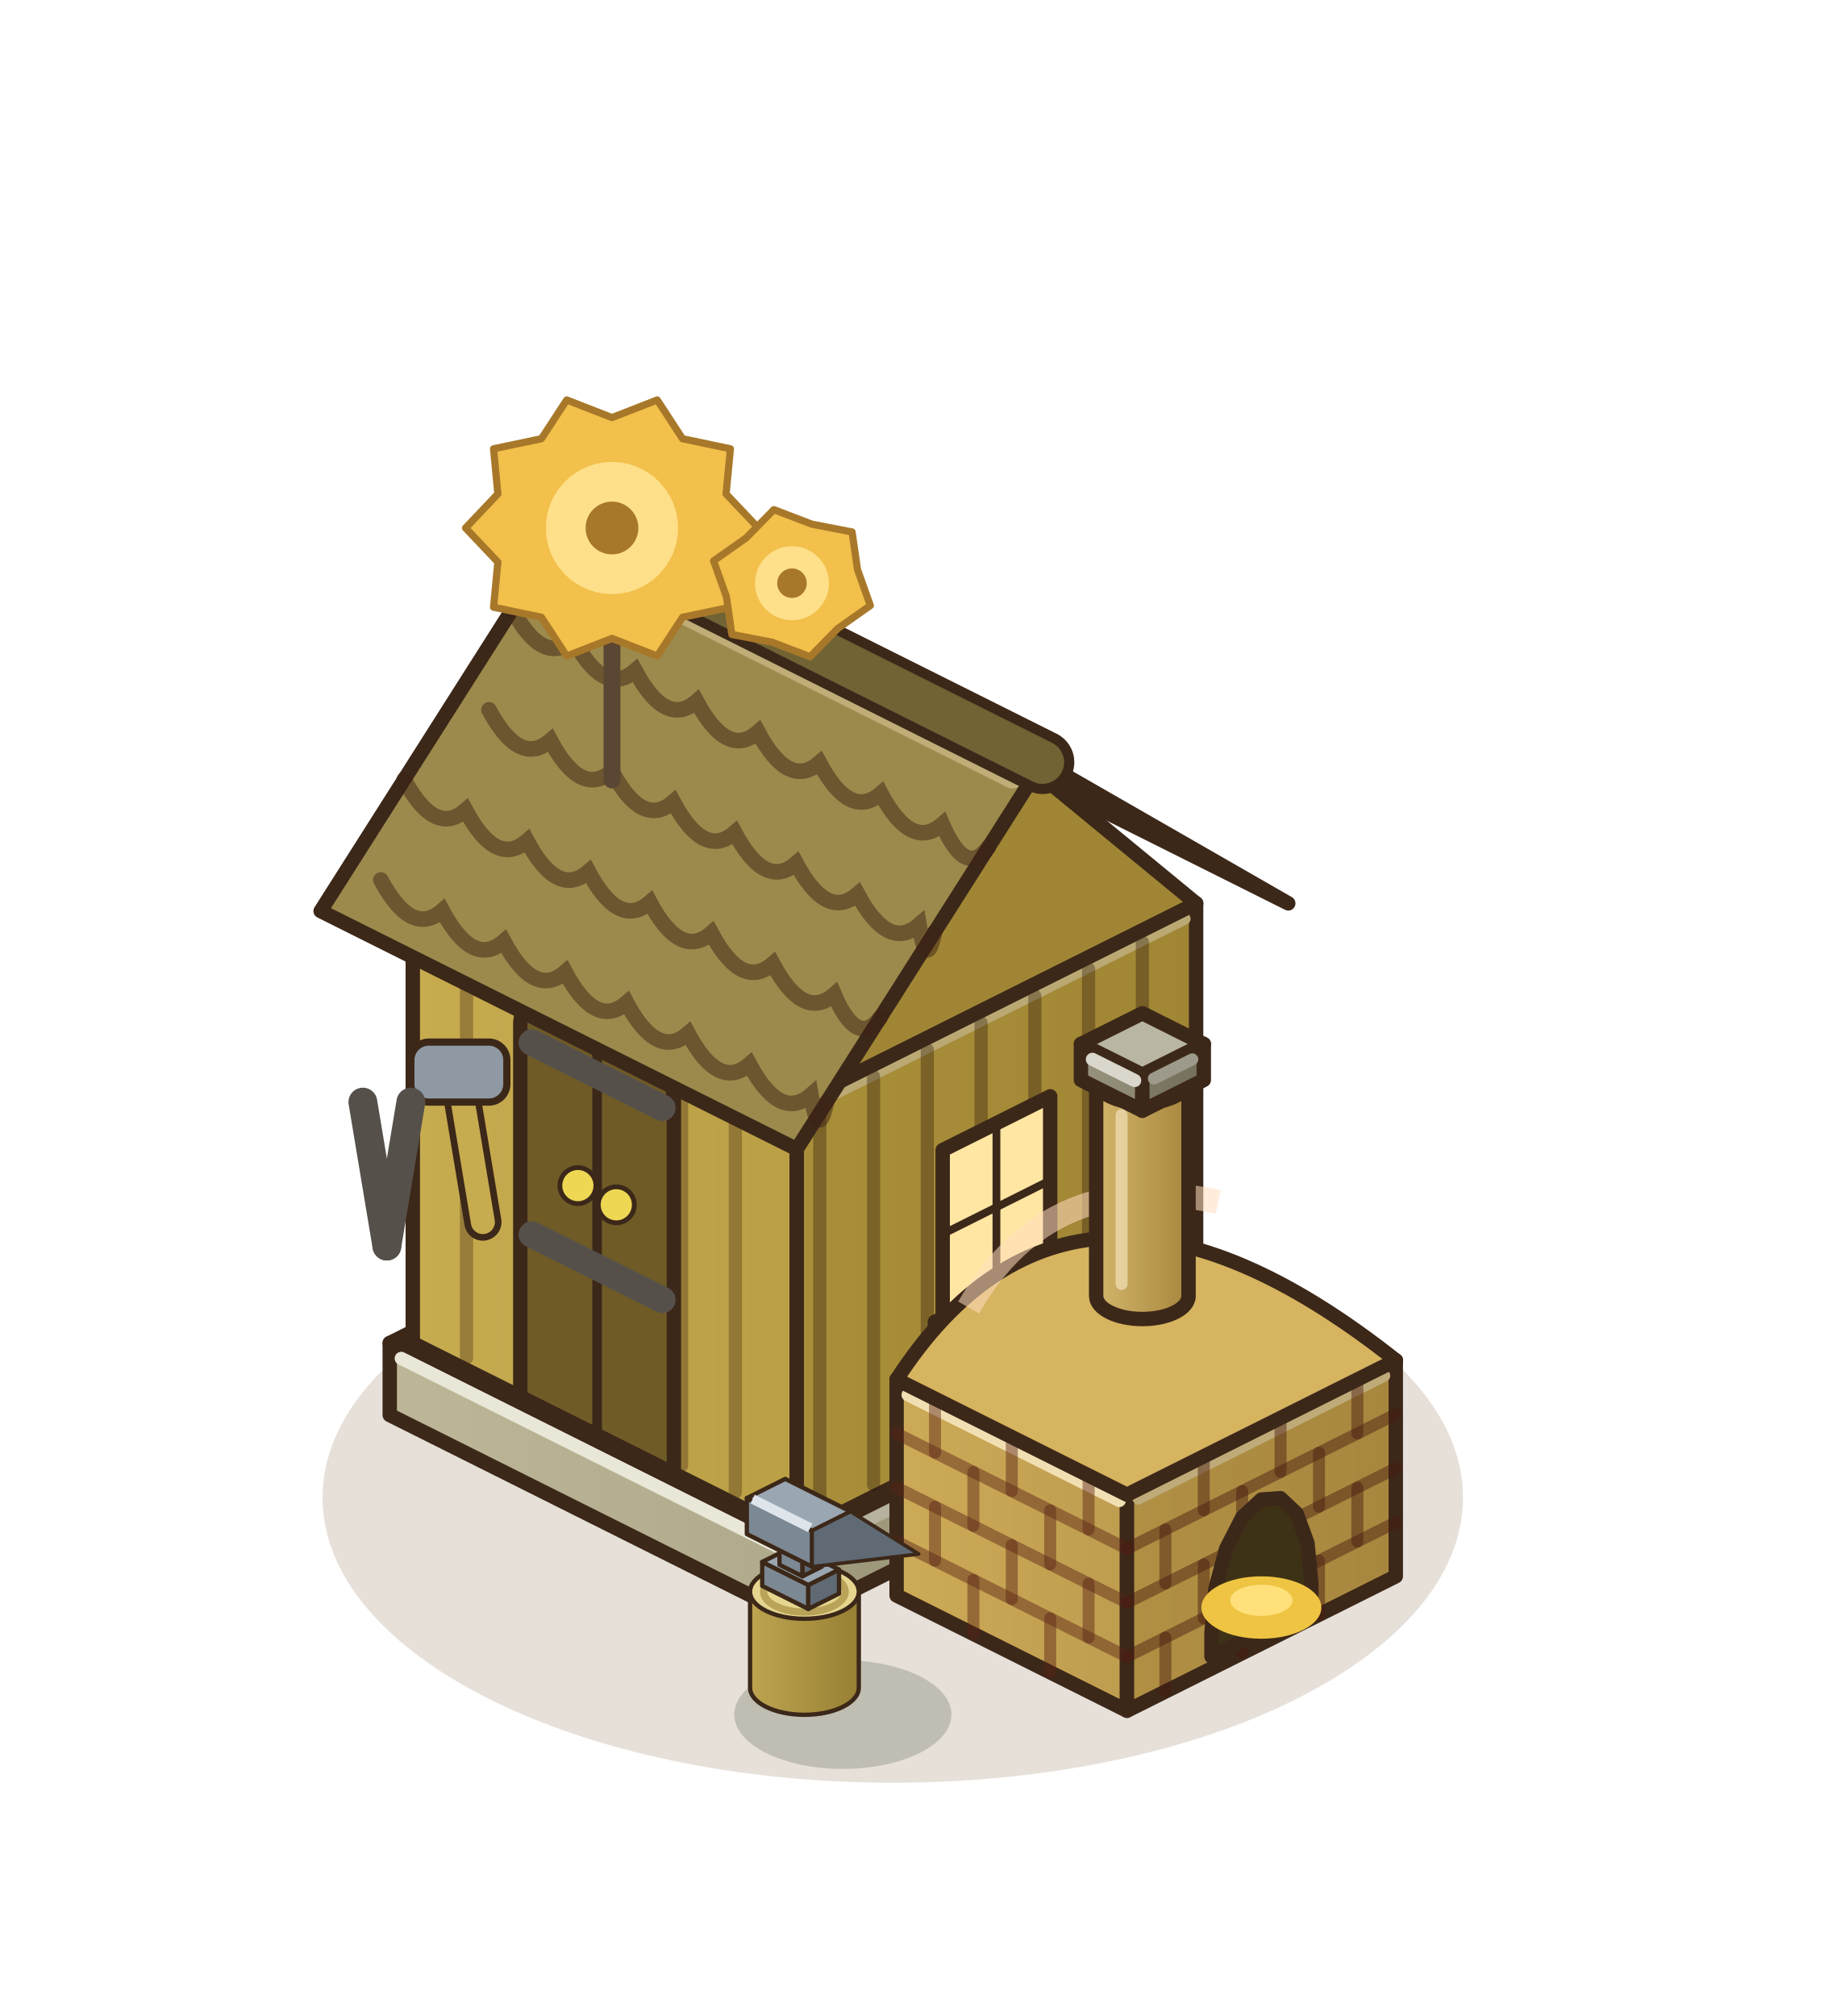
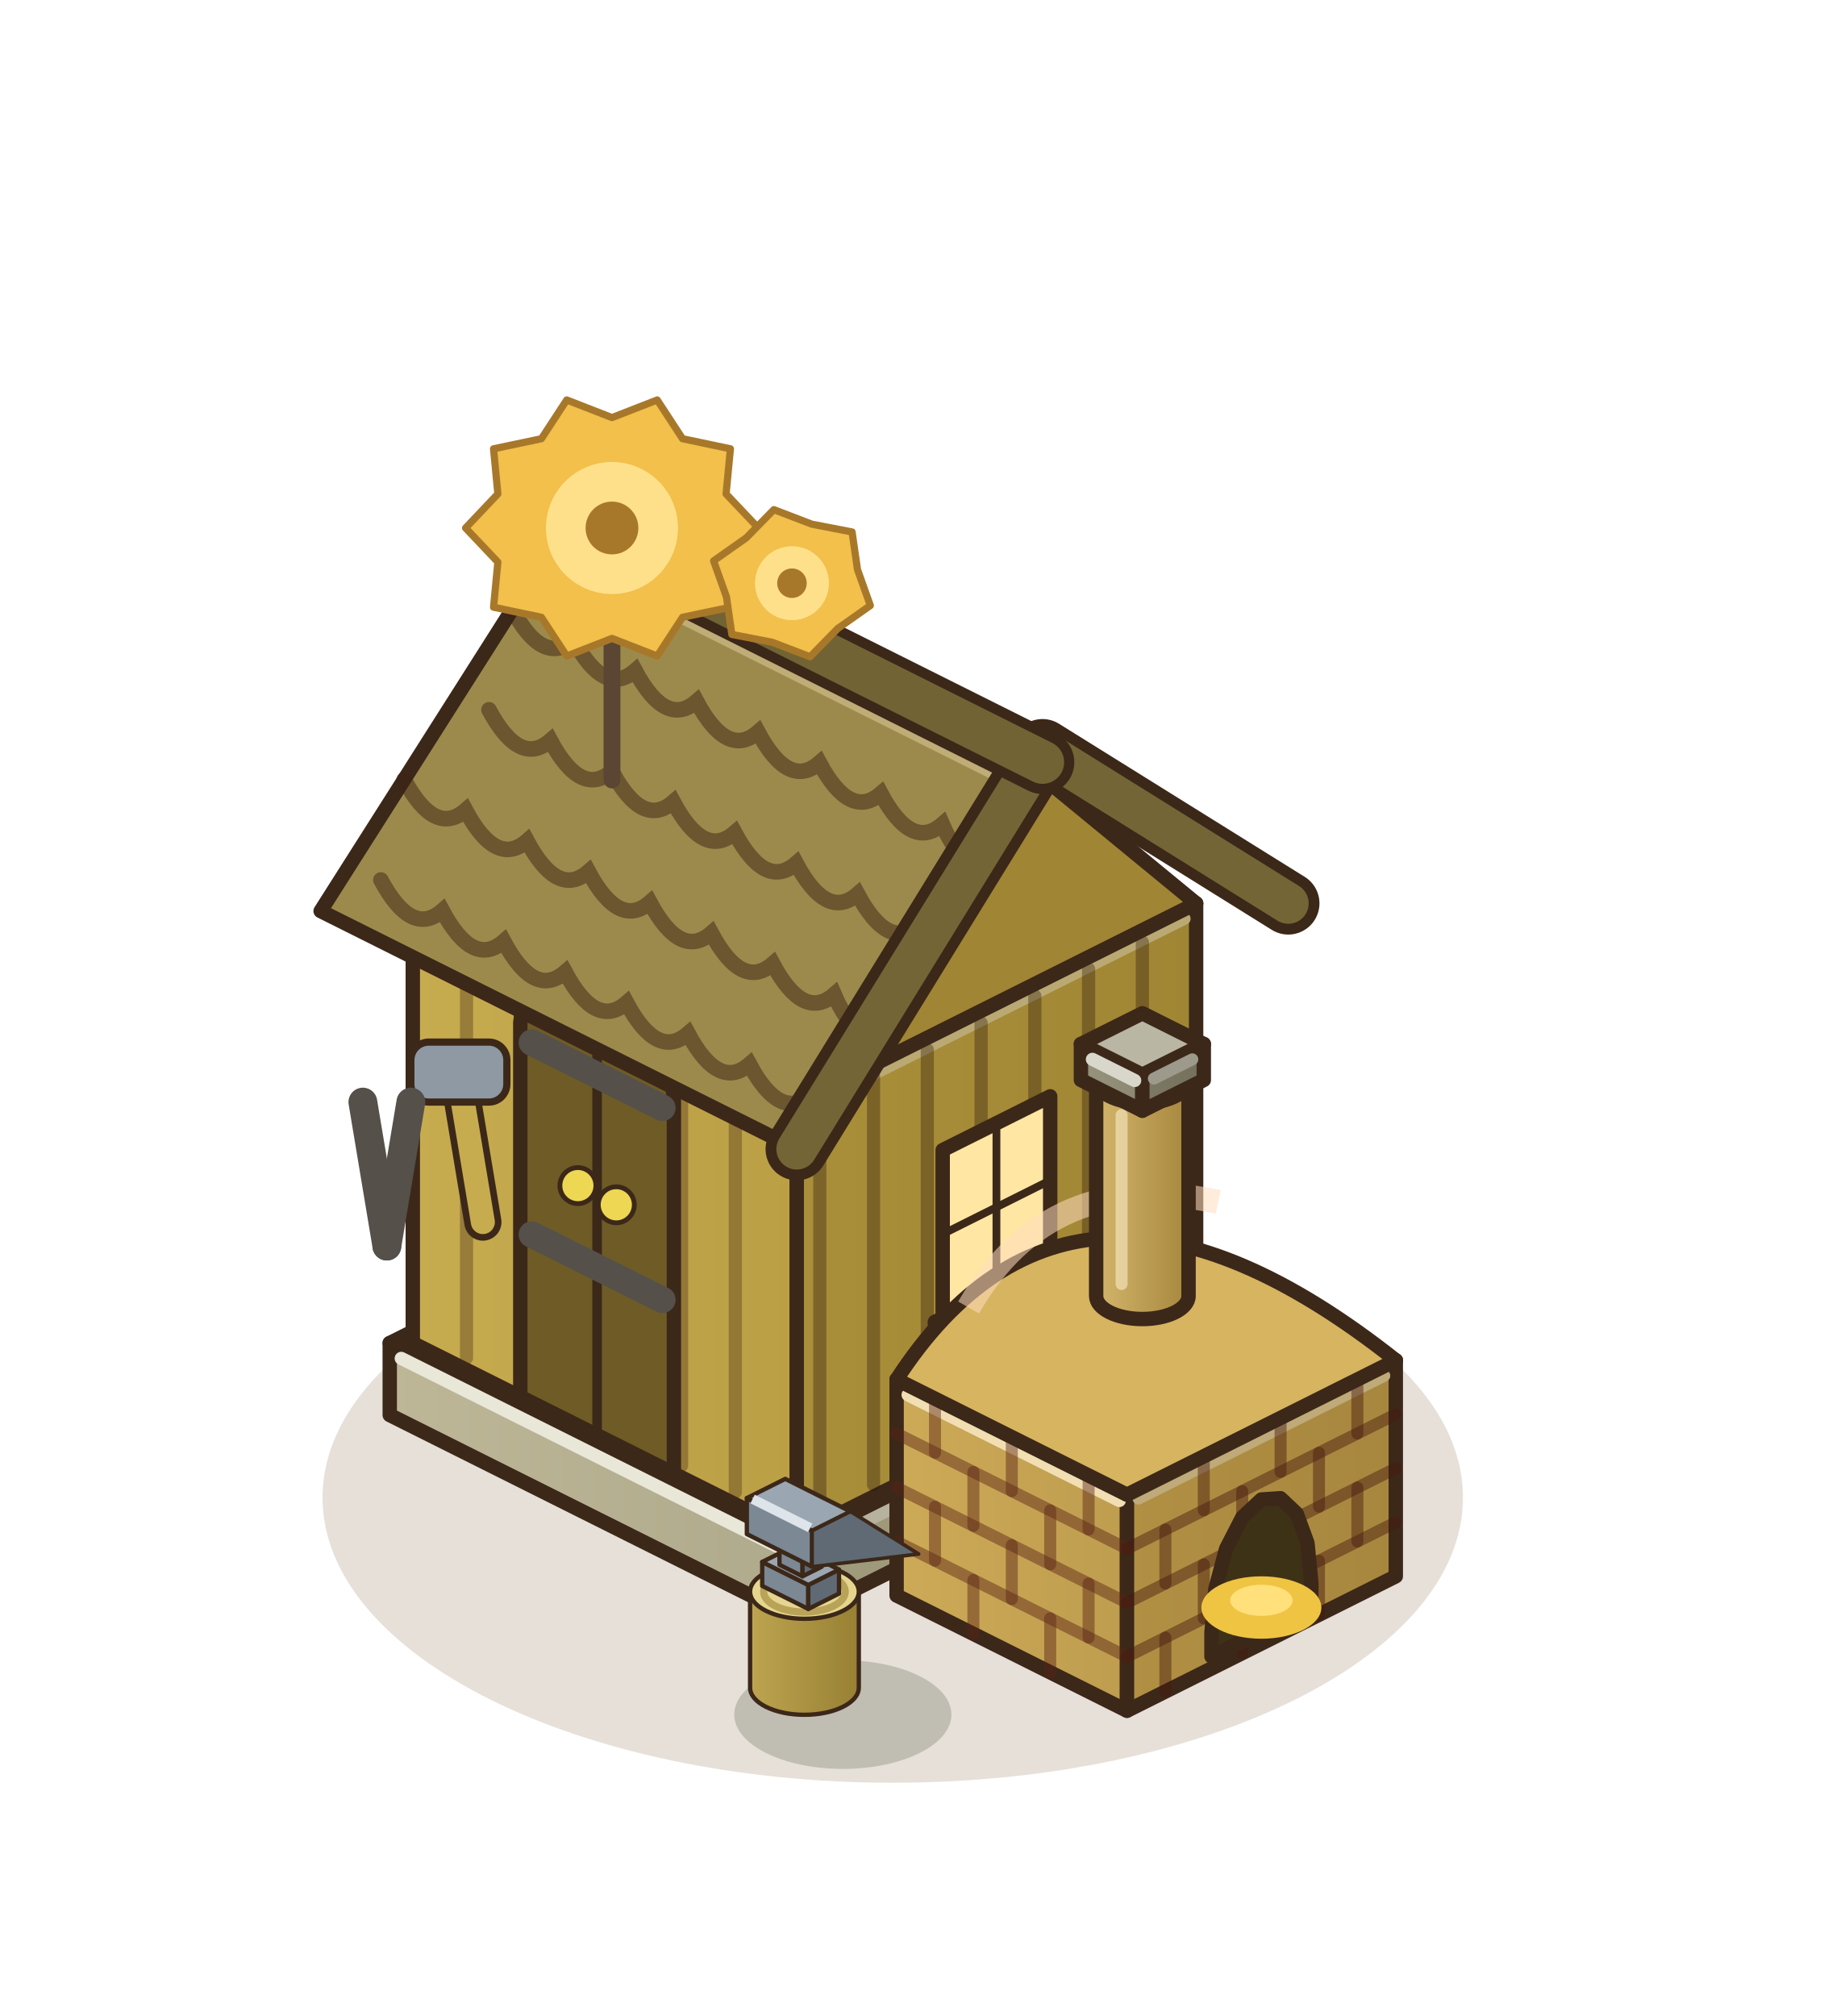
<svg xmlns="http://www.w3.org/2000/svg" width="190" height="210" viewBox="-95 -155 190 210">
  <g transform="scale(1.25)">
    <ellipse cx="-1.6" cy="0.8" rx="47.52" ry="23.76" fill="rgba(120,85,45,.18)" />
    <defs>
      <linearGradient id="atsoc-l" x1="0" y1="0" x2="1" y2="0">
        <stop offset="0" stop-color="#BDB798" />
        <stop offset="1" stop-color="#AFAA8B" />
      </linearGradient>
    </defs>
    <defs>
      <linearGradient id="atsoc-r" x1="0" y1="0" x2="1" y2="0">
        <stop offset="0" stop-color="#A19B7D" />
        <stop offset="1" stop-color="#979174" />
      </linearGradient>
    </defs>
    <polygon points="-43.52,-6.08 -9.6,10.88 -9.6,4.88 -43.52,-12.08" fill="url(#atsoc-l)" stroke="#3C2819" stroke-width="1.2" stroke-linejoin="round" />
    <polygon points="25.6,-6.72 -9.6,10.88 -9.6,4.88 25.6,-12.72" fill="url(#atsoc-r)" stroke="#3C2819" stroke-width="1.2" stroke-linejoin="round" />
    <polygon points="-8.32,-29.68 25.6,-12.72 -9.6,4.88 -43.52,-12.08" fill="#D7D2B9" stroke="#3C2819" stroke-width="1.2" stroke-linejoin="round" />
    <line x1="-42.56" y1="-10.8" x2="-10.24" y2="5.36" stroke="#E9E7D8" stroke-width="1.1" stroke-linecap="round" />
    <line x1="-8.64" y1="5.2" x2="24.64" y2="-11.44" stroke="#B6B29D" stroke-width="1" stroke-linecap="round" />
    <defs>
      <linearGradient id="atmur-l" x1="0" y1="0" x2="1" y2="0">
        <stop offset="0" stop-color="#C7AB4F" />
        <stop offset="1" stop-color="#BB9F45" />
      </linearGradient>
    </defs>
    <defs>
      <linearGradient id="atmur-r" x1="0" y1="0" x2="1" y2="0">
        <stop offset="0" stop-color="#AA8F3A" />
        <stop offset="1" stop-color="#A08534" />
      </linearGradient>
    </defs>
    <polygon points="-41.6,-12.08 -9.6,3.92 -9.6,-32.08 -41.6,-48.08" fill="url(#atmur-l)" stroke="#3C2819" stroke-width="1.2" stroke-linejoin="round" />
    <polygon points="23.68,-12.72 -9.6,3.92 -9.6,-32.08 23.68,-48.72" fill="url(#atmur-r)" stroke="#3C2819" stroke-width="1.2" stroke-linejoin="round" />
    <polygon points="-8.32,-64.72 23.68,-48.72 -9.6,-32.08 -41.6,-48.08" fill="#D7C068" stroke="#3C2819" stroke-width="1.2" stroke-linejoin="round" />
    <line x1="-40.64" y1="-46.8" x2="-10.24" y2="-31.6" stroke="#E9DCAC" stroke-width="1.1" stroke-linecap="round" />
    <line x1="-8.64" y1="-31.76" x2="22.72" y2="-47.44" stroke="#BAA973" stroke-width="1" stroke-linecap="round" />
    <line x1="-37.12" y1="-10.84" x2="-37.12" y2="-44.84" stroke="rgba(70,40,20,.35)" stroke-width="1.1" stroke-linecap="round" />
    <line x1="-32.64" y1="-8.6" x2="-32.64" y2="-42.6" stroke="rgba(70,40,20,.35)" stroke-width="1.1" stroke-linecap="round" />
    <line x1="-28.16" y1="-6.36" x2="-28.16" y2="-40.36" stroke="rgba(70,40,20,.35)" stroke-width="1.1" stroke-linecap="round" />
    <line x1="-23.68" y1="-4.12" x2="-23.68" y2="-38.12" stroke="rgba(70,40,20,.35)" stroke-width="1.1" stroke-linecap="round" />
    <line x1="-19.2" y1="-1.88" x2="-19.2" y2="-35.88" stroke="rgba(70,40,20,.35)" stroke-width="1.1" stroke-linecap="round" />
    <line x1="-14.72" y1="0.36" x2="-14.72" y2="-33.64" stroke="rgba(70,40,20,.35)" stroke-width="1.1" stroke-linecap="round" />
    <line x1="19.2" y1="-11.48" x2="19.2" y2="-45.48" stroke="rgba(40,20,10,.35)" stroke-width="1.1" stroke-linecap="round" />
    <line x1="14.72" y1="-9.24" x2="14.72" y2="-43.24" stroke="rgba(40,20,10,.35)" stroke-width="1.1" stroke-linecap="round" />
    <line x1="10.24" y1="-7" x2="10.24" y2="-41" stroke="rgba(40,20,10,.35)" stroke-width="1.1" stroke-linecap="round" />
    <line x1="5.76" y1="-4.76" x2="5.76" y2="-38.76" stroke="rgba(40,20,10,.35)" stroke-width="1.1" stroke-linecap="round" />
    <line x1="1.28" y1="-2.52" x2="1.28" y2="-36.52" stroke="rgba(40,20,10,.35)" stroke-width="1.1" stroke-linecap="round" />
    <line x1="-3.2" y1="-0.28" x2="-3.2" y2="-34.28" stroke="rgba(40,20,10,.35)" stroke-width="1.1" stroke-linecap="round" />
    <line x1="-7.68" y1="1.96" x2="-7.68" y2="-32.04" stroke="rgba(40,20,10,.35)" stroke-width="1.1" stroke-linecap="round" />
    <polygon points="-32.64,-7.6 -32.64,-38.8 -32.42,-40.45 -31.78,-41.77 -30.77,-42.67 -29.44,-43.09 -27.9,-43 -26.24,-42.4 -24.58,-41.34 -23.04,-39.89 -21.71,-38.15 -20.7,-36.23 -20.06,-34.27 -19.84,-32.4 -19.84,-1.2" fill="#6E5B26" stroke="#3C2819" stroke-width="1.2" stroke-linejoin="round" />
    <line x1="-26.24" y1="-4.4" x2="-26.24" y2="-42.4" stroke="#3C2819" stroke-width="0.8" stroke-linecap="round" />
    <line x1="-31.68" y1="-21.12" x2="-20.8" y2="-15.68" stroke="#55504A" stroke-width="2.2" stroke-linecap="round" />
    <line x1="-31.68" y1="-37.12" x2="-20.8" y2="-31.68" stroke="#55504A" stroke-width="2.2" stroke-linecap="round" />
    <circle cx="-27.84" cy="-25.2" r="1.5" fill="#EED753" stroke="#3C2819" stroke-width="0.4" />
    <circle cx="-24.64" cy="-23.6" r="1.5" fill="#EED753" stroke="#3C2819" stroke-width="0.4" />
    <line x1="-37.76" y1="-34.16" x2="-35.76" y2="-22.16" stroke="#3C2819" stroke-width="3.1" stroke-linecap="round" />
    <line x1="-37.76" y1="-34.16" x2="-35.76" y2="-22.16" stroke="#C7AB4F" stroke-width="2" stroke-linecap="round" />
    <rect x="-41.76" y="-37.16" width="8" height="5" rx="1.5" fill="#8E99A4" stroke="#3C2819" stroke-width="0.6" />
    <line x1="-45.76" y1="-32.16" x2="-43.76" y2="-20.16" stroke="#55504A" stroke-width="2.4" stroke-linecap="round" />
    <line x1="-41.76" y1="-32.16" x2="-43.76" y2="-20.16" stroke="#55504A" stroke-width="2.4" stroke-linecap="round" />
    <polygon points="11.52,-18.64 2.56,-14.16 2.56,-28.16 11.52,-32.64" fill="#FFE6A3" stroke="#3C2819" stroke-width="1.2" stroke-linejoin="round" />
    <line x1="7.04" y1="-16.4" x2="7.04" y2="-30.4" stroke="#3C2819" stroke-width="0.65" stroke-linecap="round" />
    <line x1="11.52" y1="-25.64" x2="2.56" y2="-21.16" stroke="#3C2819" stroke-width="0.65" stroke-linecap="round" />
    <defs>
      <linearGradient id="atappui-l" x1="0" y1="0" x2="1" y2="0">
        <stop offset="0" stop-color="#C7AB4F" />
        <stop offset="1" stop-color="#BB9F45" />
      </linearGradient>
    </defs>
    <defs>
      <linearGradient id="atappui-r" x1="0" y1="0" x2="1" y2="0">
        <stop offset="0" stop-color="#AA8F3A" />
        <stop offset="1" stop-color="#A08534" />
      </linearGradient>
    </defs>
    <polygon points="1.92,-11.34 3.52,-10.54 3.52,-13.04 1.92,-13.84" fill="url(#atappui-l)" stroke="#3C2819" stroke-width="1.2" stroke-linejoin="round" />
    <polygon points="13.76,-15.66 3.52,-10.54 3.52,-13.04 13.76,-18.16" fill="url(#atappui-r)" stroke="#3C2819" stroke-width="1.2" stroke-linejoin="round" />
    <polygon points="12.16,-18.96 13.76,-18.16 3.52,-13.04 1.92,-13.84" fill="#D7C068" stroke="#3C2819" stroke-width="1.2" stroke-linejoin="round" />
    <line x1="2.88" y1="-12.56" x2="2.88" y2="-12.56" stroke="#E9DCAC" stroke-width="1.1" stroke-linecap="round" />
    <line x1="4.48" y1="-12.72" x2="12.8" y2="-16.88" stroke="#BAA973" stroke-width="1" stroke-linecap="round" />
    <polygon points="-8.32,-68.56 31.36,-48.72 10.88,-60.48 -28.8,-80.32" fill="#7D6D3A" stroke="#3C2819" stroke-width="1.2" stroke-linejoin="round" />
    <polygon points="23.68,-48.72 -9.6,-32.08 7.04,-62.4" fill="#A08534" stroke="#3C2819" stroke-width="1.2" stroke-linejoin="round" />
    <polygon points="-28.8,-80.32 10.88,-60.48 -9.6,-28.24 -49.28,-48.08" fill="#9C8A4C" stroke="#3C2819" stroke-width="1.2" stroke-linejoin="round" />
    <polyline points="31.36,-48.72 10.88,-60.48 -9.6,-28.24" fill="none" stroke="#3C2819" stroke-width="0.65" stroke-linejoin="round" stroke-linecap="round" />
    <path d="M-33.31,-73.23 Q-30.75,-68.45 -28.19,-70.67 Q-25.63,-65.89 -23.07,-68.11 Q-20.51,-63.33 -17.95,-65.55 Q-15.39,-60.77 -12.83,-62.99 Q-10.27,-58.21 -7.71,-60.43 Q-5.15,-55.65 -2.59,-57.87 Q-0.03,-53.09 2.53,-55.31 Q4.45,-50.85 6.37,-53.39" fill="none" stroke="rgba(60,35,20,.5)" stroke-width="1.3" stroke-linecap="round" />
    <path d="M-35.25,-64.85 Q-32.69,-60.07 -30.13,-62.29 Q-27.57,-57.51 -25.01,-59.73 Q-22.45,-54.95 -19.89,-57.17 Q-17.33,-52.39 -14.77,-54.61 Q-12.21,-49.83 -9.65,-52.05 Q-7.09,-47.27 -4.53,-49.49 Q-1.97,-44.71 0.59,-46.93 Q1.23,-43.11 1.87,-46.29" fill="none" stroke="rgba(60,35,20,.5)" stroke-width="1.3" stroke-linecap="round" />
    <path d="M-42.32,-59.04 Q-39.76,-54.26 -37.2,-56.48 Q-34.64,-51.7 -32.08,-53.92 Q-29.52,-49.14 -26.96,-51.36 Q-24.4,-46.58 -21.84,-48.8 Q-19.28,-44.02 -16.72,-46.24 Q-14.16,-41.46 -11.6,-43.68 Q-9.04,-38.9 -6.48,-41.12 Q-4.56,-36.66 -2.64,-39.2" fill="none" stroke="rgba(60,35,20,.5)" stroke-width="1.3" stroke-linecap="round" />
    <path d="M-44.26,-50.67 Q-41.7,-45.89 -39.14,-48.11 Q-36.58,-43.33 -34.02,-45.55 Q-31.46,-40.77 -28.9,-42.99 Q-26.34,-38.21 -23.78,-40.43 Q-21.22,-35.65 -18.66,-37.87 Q-16.1,-33.09 -13.54,-35.31 Q-10.98,-30.53 -8.42,-32.75 Q-7.78,-28.93 -7.14,-32.11" fill="none" stroke="rgba(60,35,20,.5)" stroke-width="1.3" stroke-linecap="round" />
    <line x1="-28.75" y1="-77.75" x2="8.37" y2="-59.19" stroke="rgba(255,235,200,.35)" stroke-width="1.8" stroke-linecap="round" />
+     <polyline points="31.36,-48.72 10.88,-61.48 -9.6,-28.24" fill="none" stroke="#3C2819" stroke-width="5.2" stroke-linejoin="round" stroke-linecap="round" />
+     <polyline points="31.36,-48.72 10.88,-61.48 -9.6,-28.24" fill="none" stroke="#746536" stroke-width="3.4" stroke-linejoin="round" stroke-linecap="round" />
    <line x1="-28.8" y1="-80.32" x2="10.88" y2="-60.48" stroke="#3C2819" stroke-width="5.3" stroke-linecap="round" />
    <line x1="-28.8" y1="-80.32" x2="10.88" y2="-60.48" stroke="#716334" stroke-width="3.6" stroke-linecap="round" />
    <defs>
      <linearGradient id="atfour-l" x1="0" y1="0" x2="1" y2="0">
        <stop offset="0" stop-color="#CDAA57" />
        <stop offset="1" stop-color="#BE9D4F" />
      </linearGradient>
    </defs>
    <defs>
      <linearGradient id="atfour-r" x1="0" y1="0" x2="1" y2="0">
        <stop offset="0" stop-color="#B19044" />
        <stop offset="1" stop-color="#A7873E" />
      </linearGradient>
    </defs>
    <polygon points="-1.28,8.96 17.92,18.56 17.92,0.56 -1.28,-9.04" fill="url(#atfour-l)" stroke="#3C2819" stroke-width="1.2" stroke-linejoin="round" />
    <polygon points="40.32,7.36 17.92,18.56 17.92,0.56 40.32,-10.64" fill="url(#atfour-r)" stroke="#3C2819" stroke-width="1.2" stroke-linejoin="round" />
    <polygon points="21.12,-20.24 40.32,-10.64 17.92,0.56 -1.28,-9.04" fill="#E6C676" stroke="#3C2819" stroke-width="1.2" stroke-linejoin="round" />
    <line x1="-0.32" y1="-7.76" x2="17.28" y2="1.04" stroke="#F1DFB3" stroke-width="1.1" stroke-linecap="round" />
    <line x1="18.88" y1="0.88" x2="39.36" y2="-9.36" stroke="#BFAA7A" stroke-width="1" stroke-linecap="round" />
    <line x1="-1.28" y1="4.46" x2="17.92" y2="14.06" stroke="rgba(90,35,20,.45)" stroke-width="1" stroke-linecap="round" />
    <line x1="40.32" y1="2.86" x2="17.92" y2="14.06" stroke="rgba(70,25,15,.45)" stroke-width="1" stroke-linecap="round" />
    <line x1="-1.28" y1="-0.04" x2="17.92" y2="9.56" stroke="rgba(90,35,20,.45)" stroke-width="1" stroke-linecap="round" />
    <line x1="40.32" y1="-1.64" x2="17.92" y2="9.56" stroke="rgba(70,25,15,.45)" stroke-width="1" stroke-linecap="round" />
    <line x1="-1.28" y1="-4.54" x2="17.92" y2="5.06" stroke="rgba(90,35,20,.45)" stroke-width="1" stroke-linecap="round" />
    <line x1="40.32" y1="-6.14" x2="17.92" y2="5.06" stroke="rgba(70,25,15,.45)" stroke-width="1" stroke-linecap="round" />
    <line x1="5.12" y1="12.16" x2="5.12" y2="7.66" stroke="rgba(90,35,20,.45)" stroke-width="1" stroke-linecap="round" />
    <line x1="11.52" y1="15.36" x2="11.52" y2="10.86" stroke="rgba(90,35,20,.45)" stroke-width="1" stroke-linecap="round" />
    <line x1="33.92" y1="10.56" x2="33.92" y2="6.06" stroke="rgba(70,25,15,.45)" stroke-width="1" stroke-linecap="round" />
    <line x1="27.52" y1="13.76" x2="27.52" y2="9.26" stroke="rgba(70,25,15,.45)" stroke-width="1" stroke-linecap="round" />
    <line x1="21.12" y1="16.96" x2="21.12" y2="12.46" stroke="rgba(70,25,15,.45)" stroke-width="1" stroke-linecap="round" />
    <line x1="1.92" y1="6.06" x2="1.92" y2="1.56" stroke="rgba(90,35,20,.45)" stroke-width="1" stroke-linecap="round" />
    <line x1="8.32" y1="9.26" x2="8.32" y2="4.76" stroke="rgba(90,35,20,.45)" stroke-width="1" stroke-linecap="round" />
    <line x1="14.72" y1="12.46" x2="14.72" y2="7.96" stroke="rgba(90,35,20,.45)" stroke-width="1" stroke-linecap="round" />
    <line x1="37.12" y1="4.46" x2="37.12" y2="-0.04" stroke="rgba(70,25,15,.45)" stroke-width="1" stroke-linecap="round" />
    <line x1="30.72" y1="7.66" x2="30.72" y2="3.16" stroke="rgba(70,25,15,.45)" stroke-width="1" stroke-linecap="round" />
    <line x1="24.32" y1="10.86" x2="24.32" y2="6.36" stroke="rgba(70,25,15,.45)" stroke-width="1" stroke-linecap="round" />
    <line x1="5.12" y1="3.16" x2="5.12" y2="-1.34" stroke="rgba(90,35,20,.45)" stroke-width="1" stroke-linecap="round" />
    <line x1="11.52" y1="6.36" x2="11.52" y2="1.86" stroke="rgba(90,35,20,.45)" stroke-width="1" stroke-linecap="round" />
    <line x1="33.92" y1="1.56" x2="33.92" y2="-2.94" stroke="rgba(70,25,15,.45)" stroke-width="1" stroke-linecap="round" />
    <line x1="27.52" y1="4.76" x2="27.52" y2="0.26" stroke="rgba(70,25,15,.45)" stroke-width="1" stroke-linecap="round" />
    <line x1="21.12" y1="7.96" x2="21.12" y2="3.46" stroke="rgba(70,25,15,.45)" stroke-width="1" stroke-linecap="round" />
    <line x1="1.92" y1="-2.94" x2="1.92" y2="-7.44" stroke="rgba(90,35,20,.45)" stroke-width="1" stroke-linecap="round" />
    <line x1="8.32" y1="0.26" x2="8.32" y2="-4.24" stroke="rgba(90,35,20,.45)" stroke-width="1" stroke-linecap="round" />
    <line x1="14.72" y1="3.46" x2="14.72" y2="-1.04" stroke="rgba(90,35,20,.45)" stroke-width="1" stroke-linecap="round" />
    <line x1="37.12" y1="-4.54" x2="37.12" y2="-9.04" stroke="rgba(70,25,15,.45)" stroke-width="1" stroke-linecap="round" />
    <line x1="30.72" y1="-1.34" x2="30.72" y2="-5.84" stroke="rgba(70,25,15,.45)" stroke-width="1" stroke-linecap="round" />
    <line x1="24.32" y1="1.86" x2="24.32" y2="-2.64" stroke="rgba(70,25,15,.45)" stroke-width="1" stroke-linecap="round" />
    <path d="M-1.28,-9.04 Q13.52,-31.84 40.32,-10.64 L17.92,0.56 Z" fill="#D6B460" stroke="#3C2819" stroke-width="1.2" stroke-linejoin="round" />
    <path d="M4.72,-15.04 Q11.52,-26.84 25.52,-23.84" fill="none" stroke="rgba(255,220,190,.55)" stroke-width="2" />
    <polygon points="33.28,9.88 33.28,7.88 32.96,4.59 32.06,2.13 30.71,0.85 29.12,0.96 27.53,2.44 26.18,5.07 25.28,8.44 24.96,12.04 24.96,14.04" fill="#3E3216" stroke="#3C2819" stroke-width="1.2" stroke-linejoin="round" />
    <ellipse cx="29.12" cy="9.96" rx="5" ry="2.6" fill="#EEC442" />
    <ellipse cx="29.12" cy="9.36" rx="2.6" ry="1.3" fill="#FFE07A" />
    <defs>
      <linearGradient id="atchem" x1="0" y1="0" x2="1" y2="0">
        <stop offset="0" stop-color="#D3B56B" />
        <stop offset="1" stop-color="#A7873E" />
      </linearGradient>
    </defs>
    <path d="M15.35,-34 L15.35,-16 A3.85,1.92 0 0 0 23.05,-16 L23.05,-34 Z" fill="url(#atchem)" stroke="#3C2819" stroke-width="1.2" stroke-linejoin="round" />
    <ellipse cx="19.2" cy="-34" rx="3.85" ry="1.92" fill="#62532E" stroke="#3C2819" stroke-width="1.2" />
    <line x1="17.47" y1="-31.08" x2="17.47" y2="-17" stroke="rgba(255,240,210,.55)" stroke-width="1" stroke-linecap="round" />
    <defs>
      <linearGradient id="atchap-l" x1="0" y1="0" x2="1" y2="0">
        <stop offset="0" stop-color="#97937D" />
        <stop offset="1" stop-color="#8B8771" />
      </linearGradient>
    </defs>
    <defs>
      <linearGradient id="atchap-r" x1="0" y1="0" x2="1" y2="0">
        <stop offset="0" stop-color="#7D7964" />
        <stop offset="1" stop-color="#74705C" />
      </linearGradient>
    </defs>
    <polygon points="14.08,-34 19.2,-31.44 19.2,-34.44 14.08,-37" fill="url(#atchap-l)" stroke="#3C2819" stroke-width="1.2" stroke-linejoin="round" />
    <polygon points="24.32,-34 19.2,-31.44 19.2,-34.44 24.32,-37" fill="url(#atchap-r)" stroke="#3C2819" stroke-width="1.2" stroke-linejoin="round" />
    <polygon points="19.2,-39.56 24.32,-37 19.2,-34.44 14.08,-37" fill="#B9B6A3" stroke="#3C2819" stroke-width="1.2" stroke-linejoin="round" />
    <line x1="15.04" y1="-35.72" x2="18.56" y2="-33.96" stroke="#D9D7CC" stroke-width="1.1" stroke-linecap="round" />
    <line x1="20.16" y1="-34.12" x2="23.36" y2="-35.72" stroke="#9D9A8C" stroke-width="1" stroke-linecap="round" />
    <ellipse cx="-5.76" cy="18.88" rx="9.05" ry="4.53" fill="rgba(40,55,20,0.2)" />
    <defs>
      <linearGradient id="blockg" x1="0" x2="1">
        <stop offset="0" stop-color="#BDA450" />
        <stop offset="1" stop-color="#988034" />
      </linearGradient>
    </defs>
    <path d="M-13.49,8.64 L-13.49,16.64 A4.53,2.26 0 0 0 -4.43,16.64 L-4.43,8.64 Z" fill="url(#blockg)" stroke="#3C2819" stroke-width="0.36" stroke-linejoin="round" />
    <ellipse cx="-8.96" cy="8.64" rx="4.53" ry="2.26" fill="#E5D58F" stroke="#3C2819" stroke-width="0.36" stroke-linejoin="round" />
    <ellipse cx="-8.96" cy="8.64" rx="3.4" ry="1.7" fill="none" stroke="#B8A358" stroke-width="0.6" />
    <polygon points="-12.48,8.16 -8.64,10.08 -8.64,8.08 -12.48,6.16" fill="#7C8894" stroke="#3C2819" stroke-width="0.36" stroke-linejoin="round" />
    <polygon points="-6.08,8.8 -8.64,10.08 -8.64,8.08 -6.08,6.8" fill="#5F6A75" stroke="#3C2819" stroke-width="0.36" stroke-linejoin="round" />
    <polygon points="-9.92,4.88 -6.08,6.8 -8.64,8.08 -12.48,6.16" fill="#9AA6B2" stroke="#3C2819" stroke-width="0.36" stroke-linejoin="round" />
    <polygon points="-11.04,6.4 -9.12,7.36 -9.12,5.36 -11.04,4.4" fill="#7C8894" stroke="#3C2819" stroke-width="0.36" stroke-linejoin="round" />
    <polygon points="-7.52,6.56 -9.12,7.36 -9.12,5.36 -7.52,4.56" fill="#5F6A75" stroke="#3C2819" stroke-width="0.36" stroke-linejoin="round" />
    <polygon points="-9.44,3.6 -7.52,4.56 -9.12,5.36 -11.04,4.4" fill="#9AA6B2" stroke="#3C2819" stroke-width="0.36" stroke-linejoin="round" />
    <polygon points="-13.76,3.84 -8.32,6.56 -8.32,3.56 -13.76,0.84" fill="#7C8894" stroke="#3C2819" stroke-width="0.36" stroke-linejoin="round" />
    <polygon points="-5.12,4.96 -8.32,6.56 -8.32,3.56 -5.12,1.96" fill="#5F6A75" stroke="#3C2819" stroke-width="0.36" stroke-linejoin="round" />
    <polygon points="-10.56,-0.76 -5.12,1.96 -8.32,3.56 -13.76,0.84" fill="#9AA6B2" stroke="#3C2819" stroke-width="0.36" stroke-linejoin="round" />
    <path d="M-5.12,1.96 L0.56,5.5 L-8.32,6.56 L-8.32,3.56 Z" fill="#5F6A75" stroke="#3C2819" stroke-width="0.3" stroke-linejoin="round" />
    <polyline points="-13.28,0.92 -8.48,3.32" stroke="#DDE4EA" stroke-width="0.8" />
    <g transform="translate(0 0)">
      <line x1="-25" y1="-59" x2="-25" y2="-71" stroke="#5A4632" stroke-width="1.4" stroke-linecap="round" />
      <polygon points="-12.8,-80 -15.49,-77.16 -15.13,-73.4 -19.12,-72.56 -21.23,-69.33 -25,-70.8 -28.77,-69.33 -30.88,-72.56 -34.87,-73.4 -34.51,-77.16 -37.2,-80 -34.51,-82.84 -34.87,-86.6 -30.88,-87.44 -28.77,-90.67 -25,-89.2 -21.23,-90.67 -19.12,-87.44 -15.13,-86.6 -15.49,-82.84" fill="#F2C04B" stroke="#A8782A" stroke-width="0.6" stroke-linejoin="round" />
      <circle cx="-25" cy="-80" r="5.5" fill="#FFE08A" />
      <circle cx="-25" cy="-80" r="2.2" fill="#A8782A" />
      <polygon points="-3.47,-73.54 -6.19,-71.62 -8.49,-69.27 -11.65,-70.48 -15.01,-71.13 -15.46,-74.26 -16.53,-77.26 -13.81,-79.18 -11.51,-81.53 -8.35,-80.32 -4.99,-79.67 -4.54,-76.54" fill="#F2C04B" stroke="#A8782A" stroke-width="0.6" stroke-linejoin="round" />
      <circle cx="-10" cy="-75.4" r="3.08" fill="#FFE08A" />
      <circle cx="-10" cy="-75.4" r="1.23" fill="#A8782A" />
    </g>
  </g>
</svg>
